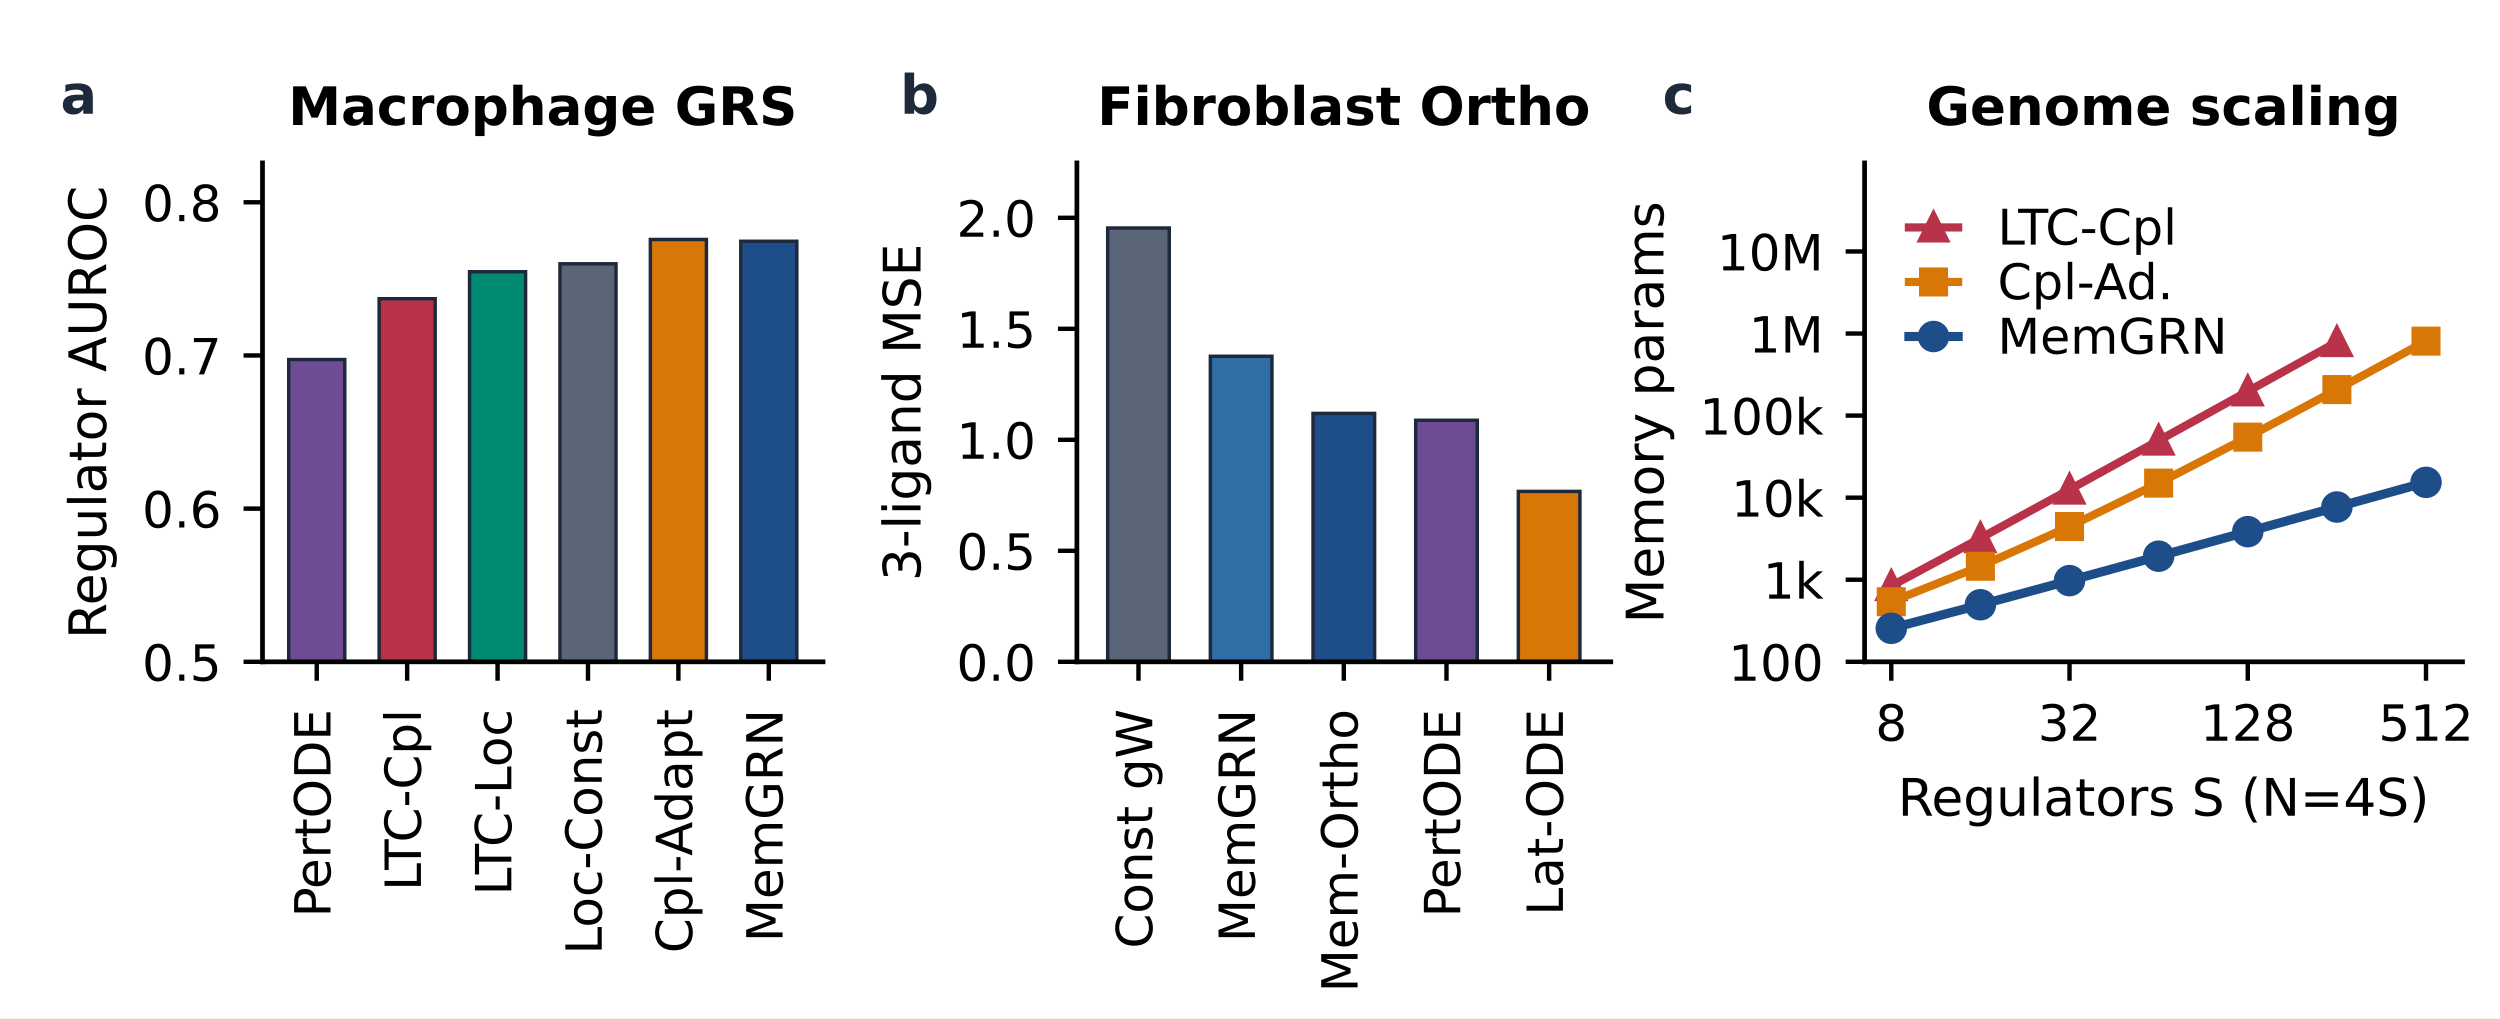
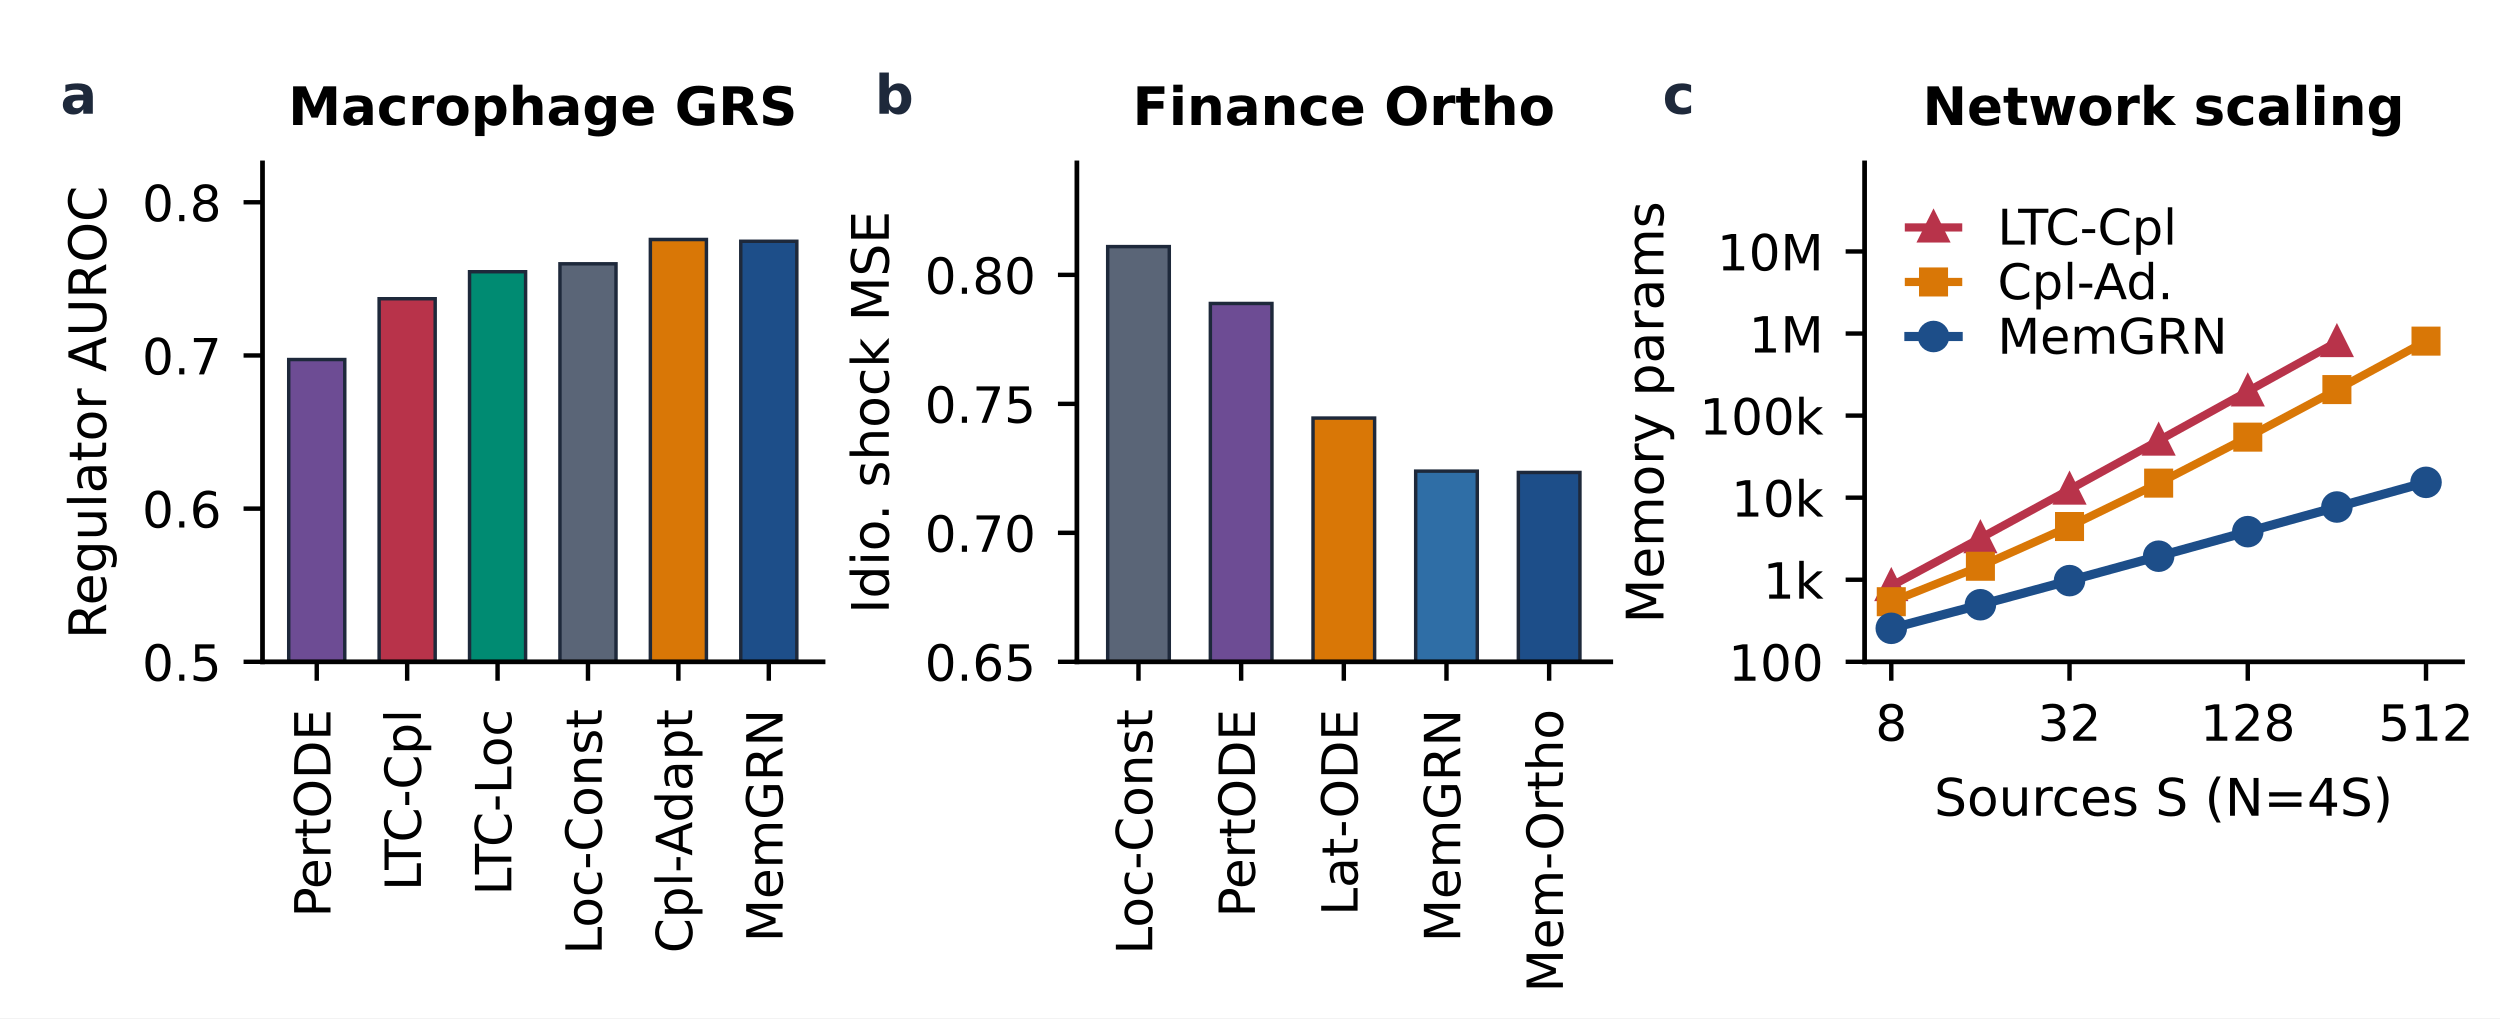
<svg xmlns="http://www.w3.org/2000/svg" xmlns:xlink="http://www.w3.org/1999/xlink" width="396pt" height="161.28pt" viewBox="0 0 396 161.28" version="1.1">
  <defs>
    <style type="text/css">*{stroke-linejoin: round; stroke-linecap: butt}</style>
  </defs>
  <g id="figure_1">
    <g id="patch_1">
      <path d="M 0 161.28  L 396 161.28  L 396 0  L 0 0  z " style="fill: #ffffff" />
    </g>
    <g id="axes_1">
      <g id="patch_2">
        <path d="M 41.58 104.832  L 130.37 104.832  L 130.37 25.805  L 41.58 25.805  z " style="fill: #ffffff" />
      </g>
      <g id="patch_3">
-         <path d="M 45.733 104.832  L 54.612 104.832  L 54.612 56.954  L 45.733 56.954  z " clip-path="url(#p0e17aa05b5)" style="fill: #6d4c94; stroke: #1e293b; stroke-width: 0.55; stroke-linejoin: miter" />
+         <path d="M 45.733 104.832  L 54.612 104.832  L 54.612 56.954  L 45.733 56.954  z " clip-path="url(#pef09b4b664)" style="fill: #6d4c94; stroke: #1e293b; stroke-width: 0.55; stroke-linejoin: miter" />
      </g>
      <g id="patch_4">
-         <path d="M 60.054 104.832  L 68.933 104.832  L 68.933 47.324  L 60.054 47.324  z " clip-path="url(#p0e17aa05b5)" style="fill: #b8334a; stroke: #1e293b; stroke-width: 0.55; stroke-linejoin: miter" />
+         <path d="M 60.054 104.832  L 68.933 104.832  L 68.933 47.324  L 60.054 47.324  z " clip-path="url(#pef09b4b664)" style="fill: #b8334a; stroke: #1e293b; stroke-width: 0.55; stroke-linejoin: miter" />
      </g>
      <g id="patch_5">
-         <path d="M 74.375 104.832  L 83.254 104.832  L 83.254 43.041  L 74.375 43.041  z " clip-path="url(#p0e17aa05b5)" style="fill: #008b72; stroke: #1e293b; stroke-width: 0.55; stroke-linejoin: miter" />
+         <path d="M 74.375 104.832  L 83.254 104.832  L 83.254 43.041  L 74.375 43.041  z " clip-path="url(#pef09b4b664)" style="fill: #008b72; stroke: #1e293b; stroke-width: 0.55; stroke-linejoin: miter" />
      </g>
      <g id="patch_6">
-         <path d="M 88.696 104.832  L 97.575 104.832  L 97.575 41.79  L 88.696 41.79  z " clip-path="url(#p0e17aa05b5)" style="fill: #5a6577; stroke: #1e293b; stroke-width: 0.55; stroke-linejoin: miter" />
+         <path d="M 88.696 104.832  L 97.575 104.832  L 97.575 41.79  L 88.696 41.79  z " clip-path="url(#pef09b4b664)" style="fill: #5a6577; stroke: #1e293b; stroke-width: 0.55; stroke-linejoin: miter" />
      </g>
      <g id="patch_7">
-         <path d="M 103.017 104.832  L 111.896 104.832  L 111.896 37.937  L 103.017 37.937  z " clip-path="url(#p0e17aa05b5)" style="fill: #d97706; stroke: #1e293b; stroke-width: 0.55; stroke-linejoin: miter" />
+         <path d="M 103.017 104.832  L 111.896 104.832  L 111.896 37.937  L 103.017 37.937  z " clip-path="url(#pef09b4b664)" style="fill: #d97706; stroke: #1e293b; stroke-width: 0.55; stroke-linejoin: miter" />
      </g>
      <g id="patch_8">
-         <path d="M 117.338 104.832  L 126.217 104.832  L 126.217 38.22  L 117.338 38.22  z " clip-path="url(#p0e17aa05b5)" style="fill: #1d4e89; stroke: #1e293b; stroke-width: 0.55; stroke-linejoin: miter" />
+         <path d="M 117.338 104.832  L 126.217 104.832  L 126.217 38.22  L 117.338 38.22  z " clip-path="url(#pef09b4b664)" style="fill: #1d4e89; stroke: #1e293b; stroke-width: 0.55; stroke-linejoin: miter" />
      </g>
      <g id="matplotlib.axis_1">
        <g id="xtick_1">
          <g id="line2d_1">
            <defs>
-               <path id="m4fe781151e" d="M 0 0  L 0 3  " style="stroke: #000000; stroke-width: 0.7" />
+               <path id="m1b31fb224e" d="M 0 0  L 0 3  " style="stroke: #000000; stroke-width: 0.7" />
            </defs>
            <g>
-               <use xlink:href="#m4fe781151e" x="50.173" y="104.832" style="stroke: #000000; stroke-width: 0.7" />
+               <use xlink:href="#m1b31fb224e" x="50.173" y="104.832" style="stroke: #000000; stroke-width: 0.7" />
            </g>
          </g>
          <g id="text_1">
            <text style="font-size: 7.9px; font-family: 'DejaVu Sans', 'Arial', 'Helvetica', sans-serif" transform="translate(52.3525 145.3083) rotate(-90)">PertODE</text>
          </g>
        </g>
        <g id="xtick_2">
          <g id="line2d_2">
            <g>
-               <use xlink:href="#m4fe781151e" x="64.494" y="104.832" style="stroke: #000000; stroke-width: 0.7" />
+               <use xlink:href="#m1b31fb224e" x="64.494" y="104.832" style="stroke: #000000; stroke-width: 0.7" />
            </g>
          </g>
          <g id="text_2">
            <text style="font-size: 7.9px; font-family: 'DejaVu Sans', 'Arial', 'Helvetica', sans-serif" transform="translate(66.67348 141.1016) rotate(-90)">LTC-Cpl</text>
          </g>
        </g>
        <g id="xtick_3">
          <g id="line2d_3">
            <g>
-               <use xlink:href="#m4fe781151e" x="78.815" y="104.832" style="stroke: #000000; stroke-width: 0.7" />
+               <use xlink:href="#m1b31fb224e" x="78.815" y="104.832" style="stroke: #000000; stroke-width: 0.7" />
            </g>
          </g>
          <g id="text_3">
            <text style="font-size: 7.9px; font-family: 'DejaVu Sans', 'Arial', 'Helvetica', sans-serif" transform="translate(80.99446 141.8163) rotate(-90)">LTC-Loc</text>
          </g>
        </g>
        <g id="xtick_4">
          <g id="line2d_4">
            <g>
-               <use xlink:href="#m4fe781151e" x="93.136" y="104.832" style="stroke: #000000; stroke-width: 0.7" />
+               <use xlink:href="#m1b31fb224e" x="93.136" y="104.832" style="stroke: #000000; stroke-width: 0.7" />
            </g>
          </g>
          <g id="text_4">
            <text style="font-size: 7.9px; font-family: 'DejaVu Sans', 'Arial', 'Helvetica', sans-serif" transform="translate(95.31545 151.1926) rotate(-90)">Loc-Const</text>
          </g>
        </g>
        <g id="xtick_5">
          <g id="line2d_5">
            <g>
-               <use xlink:href="#m4fe781151e" x="107.457" y="104.832" style="stroke: #000000; stroke-width: 0.7" />
+               <use xlink:href="#m1b31fb224e" x="107.457" y="104.832" style="stroke: #000000; stroke-width: 0.7" />
            </g>
          </g>
          <g id="text_5">
            <text style="font-size: 7.9px; font-family: 'DejaVu Sans', 'Arial', 'Helvetica', sans-serif" transform="translate(109.6364 150.9655) rotate(-90)">Cpl-Adapt</text>
          </g>
        </g>
        <g id="xtick_6">
          <g id="line2d_6">
            <g>
-               <use xlink:href="#m4fe781151e" x="121.778" y="104.832" style="stroke: #000000; stroke-width: 0.7" />
+               <use xlink:href="#m1b31fb224e" x="121.778" y="104.832" style="stroke: #000000; stroke-width: 0.7" />
            </g>
          </g>
          <g id="text_6">
            <text style="font-size: 7.9px; font-family: 'DejaVu Sans', 'Arial', 'Helvetica', sans-serif" transform="translate(123.9574 149.225) rotate(-90)">MemGRN</text>
          </g>
        </g>
      </g>
      <g id="matplotlib.axis_2">
        <g id="ytick_1">
          <g id="line2d_7">
            <defs>
-               <path id="m86f2530f81" d="M 0 0  L -3 0  " style="stroke: #000000; stroke-width: 0.7" />
+               <path id="m91d50886c0" d="M 0 0  L -3 0  " style="stroke: #000000; stroke-width: 0.7" />
            </defs>
            <g>
-               <use xlink:href="#m86f2530f81" x="41.58" y="104.832" style="stroke: #000000; stroke-width: 0.7" />
+               <use xlink:href="#m91d50886c0" x="41.58" y="104.832" style="stroke: #000000; stroke-width: 0.7" />
            </g>
          </g>
          <g id="text_7">
            <text style="font-size: 7.9px; font-family: 'DejaVu Sans', 'Arial', 'Helvetica', sans-serif; text-anchor: end" x="35.08" y="107.833" transform="rotate(-0 35.08 107.8334)">0.5</text>
          </g>
        </g>
        <g id="ytick_2">
          <g id="line2d_8">
            <g>
-               <use xlink:href="#m86f2530f81" x="41.58" y="80.567" style="stroke: #000000; stroke-width: 0.7" />
+               <use xlink:href="#m91d50886c0" x="41.58" y="80.567" style="stroke: #000000; stroke-width: 0.7" />
            </g>
          </g>
          <g id="text_8">
            <text style="font-size: 7.9px; font-family: 'DejaVu Sans', 'Arial', 'Helvetica', sans-serif; text-anchor: end" x="35.08" y="83.569" transform="rotate(-0 35.08 83.56874)">0.6</text>
          </g>
        </g>
        <g id="ytick_3">
          <g id="line2d_9">
            <g>
-               <use xlink:href="#m86f2530f81" x="41.58" y="56.303" style="stroke: #000000; stroke-width: 0.7" />
+               <use xlink:href="#m91d50886c0" x="41.58" y="56.303" style="stroke: #000000; stroke-width: 0.7" />
            </g>
          </g>
          <g id="text_9">
            <text style="font-size: 7.9px; font-family: 'DejaVu Sans', 'Arial', 'Helvetica', sans-serif; text-anchor: end" x="35.08" y="59.304" transform="rotate(-0 35.08 59.30409)">0.7</text>
          </g>
        </g>
        <g id="ytick_4">
          <g id="line2d_10">
            <g>
-               <use xlink:href="#m86f2530f81" x="41.58" y="32.038" style="stroke: #000000; stroke-width: 0.7" />
+               <use xlink:href="#m91d50886c0" x="41.58" y="32.038" style="stroke: #000000; stroke-width: 0.7" />
            </g>
          </g>
          <g id="text_10">
            <text style="font-size: 7.9px; font-family: 'DejaVu Sans', 'Arial', 'Helvetica', sans-serif; text-anchor: end" x="35.08" y="35.039" transform="rotate(-0 35.08 35.03945)">0.8</text>
          </g>
        </g>
        <g id="text_11">
          <text style="font-size: 8.2px; font-family: 'DejaVu Sans', 'Arial', 'Helvetica', sans-serif; text-anchor: middle" x="16.811" y="65.318" transform="rotate(-90 16.81119 65.3184)">Regulator AUROC</text>
        </g>
      </g>
      <g id="patch_9">
        <path d="M 41.58 104.832  L 41.58 25.805  " style="fill: none; stroke: #000000; stroke-width: 0.75; stroke-linejoin: miter; stroke-linecap: square" />
      </g>
      <g id="patch_10">
        <path d="M 41.58 104.832  L 130.37 104.832  " style="fill: none; stroke: #000000; stroke-width: 0.75; stroke-linejoin: miter; stroke-linecap: square" />
      </g>
      <g id="text_12">
        <text style="font-weight: 700; font-size: 8.6px; font-family: 'DejaVu Sans', 'Arial', 'Helvetica', sans-serif; text-anchor: start; fill: #1e293b" x="9.58" y="18.016" transform="rotate(-0 9.58 18.01627)">a</text>
      </g>
      <g id="text_13">
        <text style="font-weight: 700; font-size: 8.4px; font-family: 'DejaVu Sans', 'Arial', 'Helvetica', sans-serif; text-anchor: middle" x="85.975" y="19.805" transform="rotate(-0 85.97505 19.8048)">Macrophage GRS</text>
      </g>
    </g>
    <g id="axes_2">
      <g id="patch_11">
        <path d="M 170.579 104.832  L 255.141 104.832  L 255.141 25.805  L 170.579 25.805  z " style="fill: #ffffff" />
      </g>
      <g id="patch_12">
-         <path d="M 175.458 104.832  L 185.215 104.832  L 185.215 36.113  L 175.458 36.113  z " clip-path="url(#p5292244ccc)" style="fill: #5a6577; stroke: #1e293b; stroke-width: 0.55; stroke-linejoin: miter" />
+         <path d="M 175.458 370.429  L 185.215 370.429  L 185.215 39.06  L 175.458 39.06  z " clip-path="url(#p091c082c9e)" style="fill: #5a6577; stroke: #1e293b; stroke-width: 0.55; stroke-linejoin: miter" />
      </g>
      <g id="patch_13">
-         <path d="M 191.72 104.832  L 201.477 104.832  L 201.477 56.431  L 191.72 56.431  z " clip-path="url(#p5292244ccc)" style="fill: #2f6ea6; stroke: #1e293b; stroke-width: 0.55; stroke-linejoin: miter" />
+         <path d="M 191.72 370.429  L 201.477 370.429  L 201.477 48.066  L 191.72 48.066  z " clip-path="url(#p091c082c9e)" style="fill: #6d4c94; stroke: #1e293b; stroke-width: 0.55; stroke-linejoin: miter" />
      </g>
      <g id="patch_14">
-         <path d="M 207.982 104.832  L 217.739 104.832  L 217.739 65.482  L 207.982 65.482  z " clip-path="url(#p5292244ccc)" style="fill: #1d4e89; stroke: #1e293b; stroke-width: 0.55; stroke-linejoin: miter" />
+         <path d="M 207.982 370.429  L 217.739 370.429  L 217.739 66.226  L 207.982 66.226  z " clip-path="url(#p091c082c9e)" style="fill: #d97706; stroke: #1e293b; stroke-width: 0.55; stroke-linejoin: miter" />
      </g>
      <g id="patch_15">
-         <path d="M 224.244 104.832  L 234.001 104.832  L 234.001 66.57  L 224.244 66.57  z " clip-path="url(#p5292244ccc)" style="fill: #6d4c94; stroke: #1e293b; stroke-width: 0.55; stroke-linejoin: miter" />
+         <path d="M 224.244 370.429  L 234.001 370.429  L 234.001 74.631  L 224.244 74.631  z " clip-path="url(#p091c082c9e)" style="fill: #2f6ea6; stroke: #1e293b; stroke-width: 0.55; stroke-linejoin: miter" />
      </g>
      <g id="patch_16">
-         <path d="M 240.506 104.832  L 250.263 104.832  L 250.263 77.834  L 240.506 77.834  z " clip-path="url(#p5292244ccc)" style="fill: #d97706; stroke: #1e293b; stroke-width: 0.55; stroke-linejoin: miter" />
+         <path d="M 240.506 370.429  L 250.263 370.429  L 250.263 74.834  L 240.506 74.834  z " clip-path="url(#p091c082c9e)" style="fill: #1d4e89; stroke: #1e293b; stroke-width: 0.55; stroke-linejoin: miter" />
      </g>
      <g id="matplotlib.axis_3">
        <g id="xtick_7">
          <g id="line2d_11">
            <g>
-               <use xlink:href="#m4fe781151e" x="180.336" y="104.832" style="stroke: #000000; stroke-width: 0.7" />
+               <use xlink:href="#m1b31fb224e" x="180.336" y="104.832" style="stroke: #000000; stroke-width: 0.7" />
            </g>
          </g>
          <g id="text_14">
-             <text style="font-size: 7.9px; font-family: 'DejaVu Sans', 'Arial', 'Helvetica', sans-serif" transform="translate(182.5164 150.2384) rotate(-90)">Const gW</text>
+             <text style="font-size: 7.9px; font-family: 'DejaVu Sans', 'Arial', 'Helvetica', sans-serif" transform="translate(182.5164 151.1926) rotate(-90)">Loc-Const</text>
          </g>
        </g>
        <g id="xtick_8">
          <g id="line2d_12">
            <g>
-               <use xlink:href="#m4fe781151e" x="196.598" y="104.832" style="stroke: #000000; stroke-width: 0.7" />
+               <use xlink:href="#m1b31fb224e" x="196.598" y="104.832" style="stroke: #000000; stroke-width: 0.7" />
            </g>
          </g>
          <g id="text_15">
-             <text style="font-size: 7.9px; font-family: 'DejaVu Sans', 'Arial', 'Helvetica', sans-serif" transform="translate(198.7783 149.225) rotate(-90)">MemGRN</text>
+             <text style="font-size: 7.9px; font-family: 'DejaVu Sans', 'Arial', 'Helvetica', sans-serif" transform="translate(198.7783 145.3083) rotate(-90)">PertODE</text>
          </g>
        </g>
        <g id="xtick_9">
          <g id="line2d_13">
            <g>
-               <use xlink:href="#m4fe781151e" x="212.86" y="104.832" style="stroke: #000000; stroke-width: 0.7" />
+               <use xlink:href="#m1b31fb224e" x="212.86" y="104.832" style="stroke: #000000; stroke-width: 0.7" />
            </g>
          </g>
          <g id="text_16">
-             <text style="font-size: 7.9px; font-family: 'DejaVu Sans', 'Arial', 'Helvetica', sans-serif" transform="translate(215.0402 157.1756) rotate(-90)">Mem-Ortho</text>
+             <text style="font-size: 7.9px; font-family: 'DejaVu Sans', 'Arial', 'Helvetica', sans-serif" transform="translate(215.0402 145.0331) rotate(-90)">Lat-ODE</text>
          </g>
        </g>
        <g id="xtick_10">
          <g id="line2d_14">
            <g>
-               <use xlink:href="#m4fe781151e" x="229.122" y="104.832" style="stroke: #000000; stroke-width: 0.7" />
+               <use xlink:href="#m1b31fb224e" x="229.122" y="104.832" style="stroke: #000000; stroke-width: 0.7" />
            </g>
          </g>
          <g id="text_17">
-             <text style="font-size: 7.9px; font-family: 'DejaVu Sans', 'Arial', 'Helvetica', sans-serif" transform="translate(231.3022 145.3083) rotate(-90)">PertODE</text>
+             <text style="font-size: 7.9px; font-family: 'DejaVu Sans', 'Arial', 'Helvetica', sans-serif" transform="translate(231.3022 149.225) rotate(-90)">MemGRN</text>
          </g>
        </g>
        <g id="xtick_11">
          <g id="line2d_15">
            <g>
-               <use xlink:href="#m4fe781151e" x="245.384" y="104.832" style="stroke: #000000; stroke-width: 0.7" />
+               <use xlink:href="#m1b31fb224e" x="245.384" y="104.832" style="stroke: #000000; stroke-width: 0.7" />
            </g>
          </g>
          <g id="text_18">
-             <text style="font-size: 7.9px; font-family: 'DejaVu Sans', 'Arial', 'Helvetica', sans-serif" transform="translate(247.5641 145.0331) rotate(-90)">Lat-ODE</text>
+             <text style="font-size: 7.9px; font-family: 'DejaVu Sans', 'Arial', 'Helvetica', sans-serif" transform="translate(247.5641 157.1756) rotate(-90)">Mem-Ortho</text>
          </g>
        </g>
      </g>
      <g id="matplotlib.axis_4">
        <g id="ytick_5">
          <g id="line2d_16">
            <g>
-               <use xlink:href="#m86f2530f81" x="170.579" y="104.832" style="stroke: #000000; stroke-width: 0.7" />
+               <use xlink:href="#m91d50886c0" x="170.579" y="104.832" style="stroke: #000000; stroke-width: 0.7" />
            </g>
          </g>
          <g id="text_19">
-             <text style="font-size: 7.9px; font-family: 'DejaVu Sans', 'Arial', 'Helvetica', sans-serif; text-anchor: end" x="164.079" y="107.833" transform="rotate(-0 164.0793 107.8334)">0.0</text>
+             <text style="font-size: 7.9px; font-family: 'DejaVu Sans', 'Arial', 'Helvetica', sans-serif; text-anchor: end" x="164.079" y="107.833" transform="rotate(-0 164.0793 107.8334)">0.65</text>
          </g>
        </g>
        <g id="ytick_6">
          <g id="line2d_17">
            <g>
-               <use xlink:href="#m86f2530f81" x="170.579" y="87.25" style="stroke: #000000; stroke-width: 0.7" />
+               <use xlink:href="#m91d50886c0" x="170.579" y="84.401" style="stroke: #000000; stroke-width: 0.7" />
            </g>
          </g>
          <g id="text_20">
-             <text style="font-size: 7.9px; font-family: 'DejaVu Sans', 'Arial', 'Helvetica', sans-serif; text-anchor: end" x="164.079" y="90.251" transform="rotate(-0 164.0793 90.25105)">0.5</text>
+             <text style="font-size: 7.9px; font-family: 'DejaVu Sans', 'Arial', 'Helvetica', sans-serif; text-anchor: end" x="164.079" y="87.403" transform="rotate(-0 164.0793 87.40282)">0.70</text>
          </g>
        </g>
        <g id="ytick_7">
          <g id="line2d_18">
            <g>
-               <use xlink:href="#m86f2530f81" x="170.579" y="69.667" style="stroke: #000000; stroke-width: 0.7" />
+               <use xlink:href="#m91d50886c0" x="170.579" y="63.971" style="stroke: #000000; stroke-width: 0.7" />
            </g>
          </g>
          <g id="text_21">
-             <text style="font-size: 7.9px; font-family: 'DejaVu Sans', 'Arial', 'Helvetica', sans-serif; text-anchor: end" x="164.079" y="72.669" transform="rotate(-0 164.0793 72.66872)">1.0</text>
+             <text style="font-size: 7.9px; font-family: 'DejaVu Sans', 'Arial', 'Helvetica', sans-serif; text-anchor: end" x="164.079" y="66.972" transform="rotate(-0 164.0793 66.97226)">0.75</text>
          </g>
        </g>
        <g id="ytick_8">
          <g id="line2d_19">
            <g>
-               <use xlink:href="#m86f2530f81" x="170.579" y="52.085" style="stroke: #000000; stroke-width: 0.7" />
+               <use xlink:href="#m91d50886c0" x="170.579" y="43.54" style="stroke: #000000; stroke-width: 0.7" />
            </g>
          </g>
          <g id="text_22">
-             <text style="font-size: 7.9px; font-family: 'DejaVu Sans', 'Arial', 'Helvetica', sans-serif; text-anchor: end" x="164.079" y="55.086" transform="rotate(-0 164.0793 55.0864)">1.5</text>
-           </g>
-         </g>
-         <g id="ytick_9">
-           <g id="line2d_20">
-             <g>
-               <use xlink:href="#m86f2530f81" x="170.579" y="34.503" style="stroke: #000000; stroke-width: 0.7" />
-             </g>
-           </g>
-           <g id="text_23">
-             <text style="font-size: 7.9px; font-family: 'DejaVu Sans', 'Arial', 'Helvetica', sans-serif; text-anchor: end" x="164.079" y="37.504" transform="rotate(-0 164.0793 37.50407)">2.0</text>
-           </g>
-         </g>
-         <g id="text_24">
-           <text style="font-size: 8.2px; font-family: 'DejaVu Sans', 'Arial', 'Helvetica', sans-serif; text-anchor: middle" x="145.811" y="65.318" transform="rotate(-90 145.8105 65.3184)">3-ligand MSE</text>
+             <text style="font-size: 7.9px; font-family: 'DejaVu Sans', 'Arial', 'Helvetica', sans-serif; text-anchor: end" x="164.079" y="46.542" transform="rotate(-0 164.0793 46.5417)">0.80</text>
+           </g>
+         </g>
+         <g id="text_23">
+           <text style="font-size: 8.2px; font-family: 'DejaVu Sans', 'Arial', 'Helvetica', sans-serif; text-anchor: middle" x="140.784" y="65.318" transform="rotate(-90 140.7841 65.3184)">Idio. shock MSE</text>
        </g>
      </g>
      <g id="patch_17">
        <path d="M 170.579 104.832  L 170.579 25.805  " style="fill: none; stroke: #000000; stroke-width: 0.75; stroke-linejoin: miter; stroke-linecap: square" />
      </g>
      <g id="patch_18">
        <path d="M 170.579 104.832  L 255.141 104.832  " style="fill: none; stroke: #000000; stroke-width: 0.75; stroke-linejoin: miter; stroke-linecap: square" />
      </g>
+       <g id="text_24">
+         <text style="font-weight: 700; font-size: 8.6px; font-family: 'DejaVu Sans', 'Arial', 'Helvetica', sans-serif; text-anchor: start; fill: #1e293b" x="138.579" y="18.016" transform="rotate(-0 138.5793 18.01627)">b</text>
+       </g>
      <g id="text_25">
-         <text style="font-weight: 700; font-size: 8.6px; font-family: 'DejaVu Sans', 'Arial', 'Helvetica', sans-serif; text-anchor: start; fill: #1e293b" x="142.579" y="18.016" transform="rotate(-0 142.5793 18.01627)">b</text>
-       </g>
-       <g id="text_26">
-         <text style="font-weight: 700; font-size: 8.4px; font-family: 'DejaVu Sans', 'Arial', 'Helvetica', sans-serif; text-anchor: middle" x="212.86" y="19.805" transform="rotate(-0 212.8603 19.8048)">Fibroblast Ortho</text>
+         <text style="font-weight: 700; font-size: 8.4px; font-family: 'DejaVu Sans', 'Arial', 'Helvetica', sans-serif; text-anchor: middle" x="212.86" y="19.805" transform="rotate(-0 212.8603 19.8048)">Finance Ortho</text>
      </g>
    </g>
    <g id="axes_3">
      <g id="patch_19">
        <path d="M 295.351 104.832  L 390.06 104.832  L 390.06 25.805  L 295.351 25.805  z " style="fill: #ffffff" />
      </g>
      <g id="matplotlib.axis_5">
        <g id="xtick_12">
+           <g id="line2d_20">
+             <g>
+               <use xlink:href="#m1b31fb224e" x="299.579" y="104.832" style="stroke: #000000; stroke-width: 0.7" />
+             </g>
+           </g>
+           <g id="text_26">
+             <text style="font-size: 7.9px; font-family: 'DejaVu Sans', 'Arial', 'Helvetica', sans-serif; text-anchor: middle" x="299.579" y="117.335" transform="rotate(-0 299.5794 117.3348)">8</text>
+           </g>
+         </g>
+         <g id="xtick_13">
          <g id="line2d_21">
            <g>
-               <use xlink:href="#m4fe781151e" x="299.579" y="104.832" style="stroke: #000000; stroke-width: 0.7" />
+               <use xlink:href="#m1b31fb224e" x="327.813" y="104.832" style="stroke: #000000; stroke-width: 0.7" />
            </g>
          </g>
          <g id="text_27">
-             <text style="font-size: 7.9px; font-family: 'DejaVu Sans', 'Arial', 'Helvetica', sans-serif; text-anchor: middle" x="299.579" y="117.335" transform="rotate(-0 299.5794 117.3348)">8</text>
-           </g>
-         </g>
-         <g id="xtick_13">
+             <text style="font-size: 7.9px; font-family: 'DejaVu Sans', 'Arial', 'Helvetica', sans-serif; text-anchor: middle" x="327.813" y="117.335" transform="rotate(-0 327.8132 117.3348)">32</text>
+           </g>
+         </g>
+         <g id="xtick_14">
          <g id="line2d_22">
            <g>
-               <use xlink:href="#m4fe781151e" x="327.813" y="104.832" style="stroke: #000000; stroke-width: 0.7" />
+               <use xlink:href="#m1b31fb224e" x="356.047" y="104.832" style="stroke: #000000; stroke-width: 0.7" />
            </g>
          </g>
          <g id="text_28">
-             <text style="font-size: 7.9px; font-family: 'DejaVu Sans', 'Arial', 'Helvetica', sans-serif; text-anchor: middle" x="327.813" y="117.335" transform="rotate(-0 327.8132 117.3348)">32</text>
-           </g>
-         </g>
-         <g id="xtick_14">
+             <text style="font-size: 7.9px; font-family: 'DejaVu Sans', 'Arial', 'Helvetica', sans-serif; text-anchor: middle" x="356.047" y="117.335" transform="rotate(-0 356.0469 117.3348)">128</text>
+           </g>
+         </g>
+         <g id="xtick_15">
          <g id="line2d_23">
            <g>
-               <use xlink:href="#m4fe781151e" x="356.047" y="104.832" style="stroke: #000000; stroke-width: 0.7" />
+               <use xlink:href="#m1b31fb224e" x="384.281" y="104.832" style="stroke: #000000; stroke-width: 0.7" />
            </g>
          </g>
          <g id="text_29">
-             <text style="font-size: 7.9px; font-family: 'DejaVu Sans', 'Arial', 'Helvetica', sans-serif; text-anchor: middle" x="356.047" y="117.335" transform="rotate(-0 356.0469 117.3348)">128</text>
-           </g>
-         </g>
-         <g id="xtick_15">
+             <text style="font-size: 7.9px; font-family: 'DejaVu Sans', 'Arial', 'Helvetica', sans-serif; text-anchor: middle" x="384.281" y="117.335" transform="rotate(-0 384.2807 117.3348)">512</text>
+           </g>
+         </g>
+         <g id="text_30">
+           <text style="font-size: 8.2px; font-family: 'DejaVu Sans', 'Arial', 'Helvetica', sans-serif; text-anchor: middle" x="342.705" y="129.208" transform="rotate(-0 342.7053 129.2084)">Sources S (N=4S)</text>
+         </g>
+       </g>
+       <g id="matplotlib.axis_6">
+         <g id="ytick_9">
          <g id="line2d_24">
            <g>
-               <use xlink:href="#m4fe781151e" x="384.281" y="104.832" style="stroke: #000000; stroke-width: 0.7" />
-             </g>
-           </g>
-           <g id="text_30">
-             <text style="font-size: 7.9px; font-family: 'DejaVu Sans', 'Arial', 'Helvetica', sans-serif; text-anchor: middle" x="384.281" y="117.335" transform="rotate(-0 384.2807 117.3348)">512</text>
-           </g>
-         </g>
-         <g id="text_31">
-           <text style="font-size: 8.2px; font-family: 'DejaVu Sans', 'Arial', 'Helvetica', sans-serif; text-anchor: middle" x="342.705" y="129.208" transform="rotate(-0 342.7053 129.2084)">Regulators S (N=4S)</text>
-         </g>
-       </g>
-       <g id="matplotlib.axis_6">
+               <use xlink:href="#m91d50886c0" x="295.351" y="104.832" style="stroke: #000000; stroke-width: 0.7" />
+             </g>
+           </g>
+           <g id="text_31">
+             <text style="font-size: 7.9px; font-family: 'DejaVu Sans', 'Arial', 'Helvetica', sans-serif; text-anchor: end" x="288.851" y="107.833" transform="rotate(-0 288.8506 107.8334)">100</text>
+           </g>
+         </g>
        <g id="ytick_10">
          <g id="line2d_25">
            <g>
-               <use xlink:href="#m86f2530f81" x="295.351" y="104.832" style="stroke: #000000; stroke-width: 0.7" />
+               <use xlink:href="#m91d50886c0" x="295.351" y="91.832" style="stroke: #000000; stroke-width: 0.7" />
            </g>
          </g>
          <g id="text_32">
-             <text style="font-size: 7.9px; font-family: 'DejaVu Sans', 'Arial', 'Helvetica', sans-serif; text-anchor: end" x="288.851" y="107.833" transform="rotate(-0 288.8506 107.8334)">100</text>
+             <text style="font-size: 7.9px; font-family: 'DejaVu Sans', 'Arial', 'Helvetica', sans-serif; text-anchor: end" x="288.851" y="94.834" transform="rotate(-0 288.8506 94.83374)">1k</text>
          </g>
        </g>
        <g id="ytick_11">
          <g id="line2d_26">
            <g>
-               <use xlink:href="#m86f2530f81" x="295.351" y="91.832" style="stroke: #000000; stroke-width: 0.7" />
+               <use xlink:href="#m91d50886c0" x="295.351" y="78.833" style="stroke: #000000; stroke-width: 0.7" />
            </g>
          </g>
          <g id="text_33">
-             <text style="font-size: 7.9px; font-family: 'DejaVu Sans', 'Arial', 'Helvetica', sans-serif; text-anchor: end" x="288.851" y="94.834" transform="rotate(-0 288.8506 94.83374)">1k</text>
+             <text style="font-size: 7.9px; font-family: 'DejaVu Sans', 'Arial', 'Helvetica', sans-serif; text-anchor: end" x="288.851" y="81.834" transform="rotate(-0 288.8506 81.83409)">10k</text>
          </g>
        </g>
        <g id="ytick_12">
          <g id="line2d_27">
            <g>
-               <use xlink:href="#m86f2530f81" x="295.351" y="78.833" style="stroke: #000000; stroke-width: 0.7" />
+               <use xlink:href="#m91d50886c0" x="295.351" y="65.833" style="stroke: #000000; stroke-width: 0.7" />
            </g>
          </g>
          <g id="text_34">
-             <text style="font-size: 7.9px; font-family: 'DejaVu Sans', 'Arial', 'Helvetica', sans-serif; text-anchor: end" x="288.851" y="81.834" transform="rotate(-0 288.8506 81.83409)">10k</text>
+             <text style="font-size: 7.9px; font-family: 'DejaVu Sans', 'Arial', 'Helvetica', sans-serif; text-anchor: end" x="288.851" y="68.834" transform="rotate(-0 288.8506 68.83445)">100k</text>
          </g>
        </g>
        <g id="ytick_13">
          <g id="line2d_28">
            <g>
-               <use xlink:href="#m86f2530f81" x="295.351" y="65.833" style="stroke: #000000; stroke-width: 0.7" />
+               <use xlink:href="#m91d50886c0" x="295.351" y="52.833" style="stroke: #000000; stroke-width: 0.7" />
            </g>
          </g>
          <g id="text_35">
-             <text style="font-size: 7.9px; font-family: 'DejaVu Sans', 'Arial', 'Helvetica', sans-serif; text-anchor: end" x="288.851" y="68.834" transform="rotate(-0 288.8506 68.83445)">100k</text>
+             <text style="font-size: 7.9px; font-family: 'DejaVu Sans', 'Arial', 'Helvetica', sans-serif; text-anchor: end" x="288.851" y="55.835" transform="rotate(-0 288.8506 55.8348)">1M</text>
          </g>
        </g>
        <g id="ytick_14">
          <g id="line2d_29">
            <g>
-               <use xlink:href="#m86f2530f81" x="295.351" y="52.833" style="stroke: #000000; stroke-width: 0.7" />
+               <use xlink:href="#m91d50886c0" x="295.351" y="39.834" style="stroke: #000000; stroke-width: 0.7" />
            </g>
          </g>
          <g id="text_36">
-             <text style="font-size: 7.9px; font-family: 'DejaVu Sans', 'Arial', 'Helvetica', sans-serif; text-anchor: end" x="288.851" y="55.835" transform="rotate(-0 288.8506 55.8348)">1M</text>
-           </g>
-         </g>
-         <g id="ytick_15">
-           <g id="line2d_30">
-             <g>
-               <use xlink:href="#m86f2530f81" x="295.351" y="39.834" style="stroke: #000000; stroke-width: 0.7" />
-             </g>
-           </g>
-           <g id="text_37">
            <text style="font-size: 7.9px; font-family: 'DejaVu Sans', 'Arial', 'Helvetica', sans-serif; text-anchor: end" x="288.851" y="42.835" transform="rotate(-0 288.8506 42.83516)">10M</text>
          </g>
        </g>
-         <g id="text_38">
+         <g id="text_37">
          <text style="font-size: 8.2px; font-family: 'DejaVu Sans', 'Arial', 'Helvetica', sans-serif; text-anchor: middle" x="263.491" y="65.318" transform="rotate(-90 263.4915 65.3184)">Memory params</text>
        </g>
      </g>
+       <g id="line2d_30">
+         <path d="M 299.579 92.817  L 313.696 85.237  L 327.813 77.539  L 341.93 69.777  L 356.047 61.983  L 370.164 54.173  " clip-path="url(#pe728e3b2b6)" style="fill: none; stroke: #b8334a; stroke-width: 1.3; stroke-linecap: square" />
+         <defs>
+           <path id="m30a9e4aaab" d="M 0 -1.9  L -1.9 1.9  L 1.9 1.9  z " style="stroke: #b8334a; stroke-linejoin: miter" />
+         </defs>
+         <g clip-path="url(#pe728e3b2b6)">
+           <use xlink:href="#m30a9e4aaab" x="299.579" y="92.817" style="fill: #b8334a; stroke: #b8334a; stroke-linejoin: miter" />
+           <use xlink:href="#m30a9e4aaab" x="313.696" y="85.237" style="fill: #b8334a; stroke: #b8334a; stroke-linejoin: miter" />
+           <use xlink:href="#m30a9e4aaab" x="327.813" y="77.539" style="fill: #b8334a; stroke: #b8334a; stroke-linejoin: miter" />
+           <use xlink:href="#m30a9e4aaab" x="341.93" y="69.777" style="fill: #b8334a; stroke: #b8334a; stroke-linejoin: miter" />
+           <use xlink:href="#m30a9e4aaab" x="356.047" y="61.983" style="fill: #b8334a; stroke: #b8334a; stroke-linejoin: miter" />
+           <use xlink:href="#m30a9e4aaab" x="370.164" y="54.173" style="fill: #b8334a; stroke: #b8334a; stroke-linejoin: miter" />
+         </g>
+       </g>
      <g id="line2d_31">
-         <path d="M 299.579 92.817  L 313.696 85.237  L 327.813 77.539  L 341.93 69.777  L 356.047 61.983  L 370.164 54.173  " clip-path="url(#p32b6eeb950)" style="fill: none; stroke: #b8334a; stroke-width: 1.3; stroke-linecap: square" />
+         <path d="M 299.579 95.311  L 313.696 89.696  L 327.813 83.401  L 341.93 76.527  L 356.047 69.243  L 370.164 61.709  L 384.281 54.034  " clip-path="url(#pe728e3b2b6)" style="fill: none; stroke: #d97706; stroke-width: 1.3; stroke-linecap: square" />
        <defs>
-           <path id="mc82541ca6e" d="M 0 -1.9  L -1.9 1.9  L 1.9 1.9  z " style="stroke: #b8334a; stroke-linejoin: miter" />
+           <path id="m281dec4d05" d="M -1.8 1.8  L 1.8 1.8  L 1.8 -1.8  L -1.8 -1.8  z " style="stroke: #d97706; stroke-linejoin: miter" />
        </defs>
-         <g clip-path="url(#p32b6eeb950)">
-           <use xlink:href="#mc82541ca6e" x="299.579" y="92.817" style="fill: #b8334a; stroke: #b8334a; stroke-linejoin: miter" />
-           <use xlink:href="#mc82541ca6e" x="313.696" y="85.237" style="fill: #b8334a; stroke: #b8334a; stroke-linejoin: miter" />
-           <use xlink:href="#mc82541ca6e" x="327.813" y="77.539" style="fill: #b8334a; stroke: #b8334a; stroke-linejoin: miter" />
-           <use xlink:href="#mc82541ca6e" x="341.93" y="69.777" style="fill: #b8334a; stroke: #b8334a; stroke-linejoin: miter" />
-           <use xlink:href="#mc82541ca6e" x="356.047" y="61.983" style="fill: #b8334a; stroke: #b8334a; stroke-linejoin: miter" />
-           <use xlink:href="#mc82541ca6e" x="370.164" y="54.173" style="fill: #b8334a; stroke: #b8334a; stroke-linejoin: miter" />
+         <g clip-path="url(#pe728e3b2b6)">
+           <use xlink:href="#m281dec4d05" x="299.579" y="95.311" style="fill: #d97706; stroke: #d97706; stroke-linejoin: miter" />
+           <use xlink:href="#m281dec4d05" x="313.696" y="89.696" style="fill: #d97706; stroke: #d97706; stroke-linejoin: miter" />
+           <use xlink:href="#m281dec4d05" x="327.813" y="83.401" style="fill: #d97706; stroke: #d97706; stroke-linejoin: miter" />
+           <use xlink:href="#m281dec4d05" x="341.93" y="76.527" style="fill: #d97706; stroke: #d97706; stroke-linejoin: miter" />
+           <use xlink:href="#m281dec4d05" x="356.047" y="69.243" style="fill: #d97706; stroke: #d97706; stroke-linejoin: miter" />
+           <use xlink:href="#m281dec4d05" x="370.164" y="61.709" style="fill: #d97706; stroke: #d97706; stroke-linejoin: miter" />
+           <use xlink:href="#m281dec4d05" x="384.281" y="54.034" style="fill: #d97706; stroke: #d97706; stroke-linejoin: miter" />
        </g>
      </g>
      <g id="line2d_32">
-         <path d="M 299.579 95.311  L 313.696 89.696  L 327.813 83.401  L 341.93 76.527  L 356.047 69.243  L 370.164 61.709  L 384.281 54.034  " clip-path="url(#p32b6eeb950)" style="fill: none; stroke: #d97706; stroke-width: 1.3; stroke-linecap: square" />
+         <path d="M 299.579 99.525  L 313.696 95.791  L 327.813 91.97  L 341.93 88.103  L 356.047 84.213  L 370.164 80.311  L 384.281 76.404  " clip-path="url(#pe728e3b2b6)" style="fill: none; stroke: #1d4e89; stroke-width: 1.45; stroke-linecap: square" />
        <defs>
-           <path id="mceade9b77d" d="M -1.8 1.8  L 1.8 1.8  L 1.8 -1.8  L -1.8 -1.8  z " style="stroke: #d97706; stroke-linejoin: miter" />
+           <path id="m3513d8e735" d="M 0 2  C 0.53 2 1.039 1.789 1.414 1.414  C 1.789 1.039 2 0.53 2 0  C 2 -0.53 1.789 -1.039 1.414 -1.414  C 1.039 -1.789 0.53 -2 0 -2  C -0.53 -2 -1.039 -1.789 -1.414 -1.414  C -1.789 -1.039 -2 -0.53 -2 0  C -2 0.53 -1.789 1.039 -1.414 1.414  C -1.039 1.789 -0.53 2 0 2  z " style="stroke: #1d4e89" />
        </defs>
-         <g clip-path="url(#p32b6eeb950)">
-           <use xlink:href="#mceade9b77d" x="299.579" y="95.311" style="fill: #d97706; stroke: #d97706; stroke-linejoin: miter" />
-           <use xlink:href="#mceade9b77d" x="313.696" y="89.696" style="fill: #d97706; stroke: #d97706; stroke-linejoin: miter" />
-           <use xlink:href="#mceade9b77d" x="327.813" y="83.401" style="fill: #d97706; stroke: #d97706; stroke-linejoin: miter" />
-           <use xlink:href="#mceade9b77d" x="341.93" y="76.527" style="fill: #d97706; stroke: #d97706; stroke-linejoin: miter" />
-           <use xlink:href="#mceade9b77d" x="356.047" y="69.243" style="fill: #d97706; stroke: #d97706; stroke-linejoin: miter" />
-           <use xlink:href="#mceade9b77d" x="370.164" y="61.709" style="fill: #d97706; stroke: #d97706; stroke-linejoin: miter" />
-           <use xlink:href="#mceade9b77d" x="384.281" y="54.034" style="fill: #d97706; stroke: #d97706; stroke-linejoin: miter" />
-         </g>
-       </g>
-       <g id="line2d_33">
-         <path d="M 299.579 99.525  L 313.696 95.791  L 327.813 91.97  L 341.93 88.103  L 356.047 84.213  L 370.164 80.311  L 384.281 76.404  " clip-path="url(#p32b6eeb950)" style="fill: none; stroke: #1d4e89; stroke-width: 1.45; stroke-linecap: square" />
-         <defs>
-           <path id="meecb28ff72" d="M 0 2  C 0.53 2 1.039 1.789 1.414 1.414  C 1.789 1.039 2 0.53 2 0  C 2 -0.53 1.789 -1.039 1.414 -1.414  C 1.039 -1.789 0.53 -2 0 -2  C -0.53 -2 -1.039 -1.789 -1.414 -1.414  C -1.789 -1.039 -2 -0.53 -2 0  C -2 0.53 -1.789 1.039 -1.414 1.414  C -1.039 1.789 -0.53 2 0 2  z " style="stroke: #1d4e89" />
-         </defs>
-         <g clip-path="url(#p32b6eeb950)">
-           <use xlink:href="#meecb28ff72" x="299.579" y="99.525" style="fill: #1d4e89; stroke: #1d4e89" />
-           <use xlink:href="#meecb28ff72" x="313.696" y="95.791" style="fill: #1d4e89; stroke: #1d4e89" />
-           <use xlink:href="#meecb28ff72" x="327.813" y="91.97" style="fill: #1d4e89; stroke: #1d4e89" />
-           <use xlink:href="#meecb28ff72" x="341.93" y="88.103" style="fill: #1d4e89; stroke: #1d4e89" />
-           <use xlink:href="#meecb28ff72" x="356.047" y="84.213" style="fill: #1d4e89; stroke: #1d4e89" />
-           <use xlink:href="#meecb28ff72" x="370.164" y="80.311" style="fill: #1d4e89; stroke: #1d4e89" />
-           <use xlink:href="#meecb28ff72" x="384.281" y="76.404" style="fill: #1d4e89; stroke: #1d4e89" />
+         <g clip-path="url(#pe728e3b2b6)">
+           <use xlink:href="#m3513d8e735" x="299.579" y="99.525" style="fill: #1d4e89; stroke: #1d4e89" />
+           <use xlink:href="#m3513d8e735" x="313.696" y="95.791" style="fill: #1d4e89; stroke: #1d4e89" />
+           <use xlink:href="#m3513d8e735" x="327.813" y="91.97" style="fill: #1d4e89; stroke: #1d4e89" />
+           <use xlink:href="#m3513d8e735" x="341.93" y="88.103" style="fill: #1d4e89; stroke: #1d4e89" />
+           <use xlink:href="#m3513d8e735" x="356.047" y="84.213" style="fill: #1d4e89; stroke: #1d4e89" />
+           <use xlink:href="#m3513d8e735" x="370.164" y="80.311" style="fill: #1d4e89; stroke: #1d4e89" />
+           <use xlink:href="#m3513d8e735" x="384.281" y="76.404" style="fill: #1d4e89; stroke: #1d4e89" />
        </g>
      </g>
      <g id="patch_20">
        <path d="M 295.351 104.832  L 295.351 25.805  " style="fill: none; stroke: #000000; stroke-width: 0.75; stroke-linejoin: miter; stroke-linecap: square" />
      </g>
      <g id="patch_21">
        <path d="M 295.351 104.832  L 390.06 104.832  " style="fill: none; stroke: #000000; stroke-width: 0.75; stroke-linejoin: miter; stroke-linecap: square" />
      </g>
+       <g id="text_38">
+         <text style="font-weight: 700; font-size: 8.6px; font-family: 'DejaVu Sans', 'Arial', 'Helvetica', sans-serif; text-anchor: start; fill: #1e293b" x="263.351" y="18.016" transform="rotate(-0 263.3506 18.01627)">c</text>
+       </g>
      <g id="text_39">
-         <text style="font-weight: 700; font-size: 8.6px; font-family: 'DejaVu Sans', 'Arial', 'Helvetica', sans-serif; text-anchor: start; fill: #1e293b" x="263.351" y="18.016" transform="rotate(-0 263.3506 18.01627)">c</text>
-       </g>
-       <g id="text_40">
-         <text style="font-weight: 700; font-size: 8.4px; font-family: 'DejaVu Sans', 'Arial', 'Helvetica', sans-serif; text-anchor: middle" x="342.705" y="19.805" transform="rotate(-0 342.7053 19.8048)">Genome scaling</text>
+         <text style="font-weight: 700; font-size: 8.4px; font-family: 'DejaVu Sans', 'Arial', 'Helvetica', sans-serif; text-anchor: middle" x="342.705" y="19.805" transform="rotate(-0 342.7053 19.8048)">Network scaling</text>
      </g>
      <g id="legend_1">
-         <g id="line2d_34">
+         <g id="line2d_33">
          <path d="M 302.371 36.022  L 306.271 36.022  L 310.171 36.022  " style="fill: none; stroke: #b8334a; stroke-width: 1.3; stroke-linecap: square" />
          <g>
-             <use xlink:href="#mc82541ca6e" x="306.271" y="36.022" style="fill: #b8334a; stroke: #b8334a; stroke-linejoin: miter" />
-           </g>
-         </g>
-         <g id="text_41">
+             <use xlink:href="#m30a9e4aaab" x="306.271" y="36.022" style="fill: #b8334a; stroke: #b8334a; stroke-linejoin: miter" />
+           </g>
+         </g>
+         <g id="text_40">
          <text style="font-size: 7.8px; font-family: 'DejaVu Sans', 'Arial', 'Helvetica', sans-serif; text-anchor: start" x="316.411" y="38.752" transform="rotate(-0 316.4106 38.75158)">LTC-Cpl</text>
        </g>
-         <g id="line2d_35">
+         <g id="line2d_34">
          <path d="M 302.371 44.663  L 306.271 44.663  L 310.171 44.663  " style="fill: none; stroke: #d97706; stroke-width: 1.3; stroke-linecap: square" />
          <g>
-             <use xlink:href="#mceade9b77d" x="306.271" y="44.663" style="fill: #d97706; stroke: #d97706; stroke-linejoin: miter" />
-           </g>
-         </g>
-         <g id="text_42">
+             <use xlink:href="#m281dec4d05" x="306.271" y="44.663" style="fill: #d97706; stroke: #d97706; stroke-linejoin: miter" />
+           </g>
+         </g>
+         <g id="text_41">
          <text style="font-size: 7.8px; font-family: 'DejaVu Sans', 'Arial', 'Helvetica', sans-serif; text-anchor: start" x="316.411" y="47.393" transform="rotate(-0 316.4106 47.39252)">Cpl-Ad.</text>
        </g>
-         <g id="line2d_36">
+         <g id="line2d_35">
          <path d="M 302.371 53.303  L 306.271 53.303  L 310.171 53.303  " style="fill: none; stroke: #1d4e89; stroke-width: 1.45; stroke-linecap: square" />
          <g>
-             <use xlink:href="#meecb28ff72" x="306.271" y="53.303" style="fill: #1d4e89; stroke: #1d4e89" />
-           </g>
-         </g>
-         <g id="text_43">
+             <use xlink:href="#m3513d8e735" x="306.271" y="53.303" style="fill: #1d4e89; stroke: #1d4e89" />
+           </g>
+         </g>
+         <g id="text_42">
          <text style="font-size: 7.8px; font-family: 'DejaVu Sans', 'Arial', 'Helvetica', sans-serif; text-anchor: start" x="316.411" y="56.033" transform="rotate(-0 316.4106 56.03346)">MemGRN</text>
        </g>
      </g>
    </g>
  </g>
  <defs>
-     <clipPath id="p0e17aa05b5">
+     <clipPath id="pef09b4b664">
      <rect x="41.58" y="25.805" width="88.79" height="79.027" />
    </clipPath>
-     <clipPath id="p5292244ccc">
+     <clipPath id="p091c082c9e">
      <rect x="170.579" y="25.805" width="84.562" height="79.027" />
    </clipPath>
-     <clipPath id="p32b6eeb950">
+     <clipPath id="pe728e3b2b6">
      <rect x="295.351" y="25.805" width="94.709" height="79.027" />
    </clipPath>
  </defs>
</svg>
